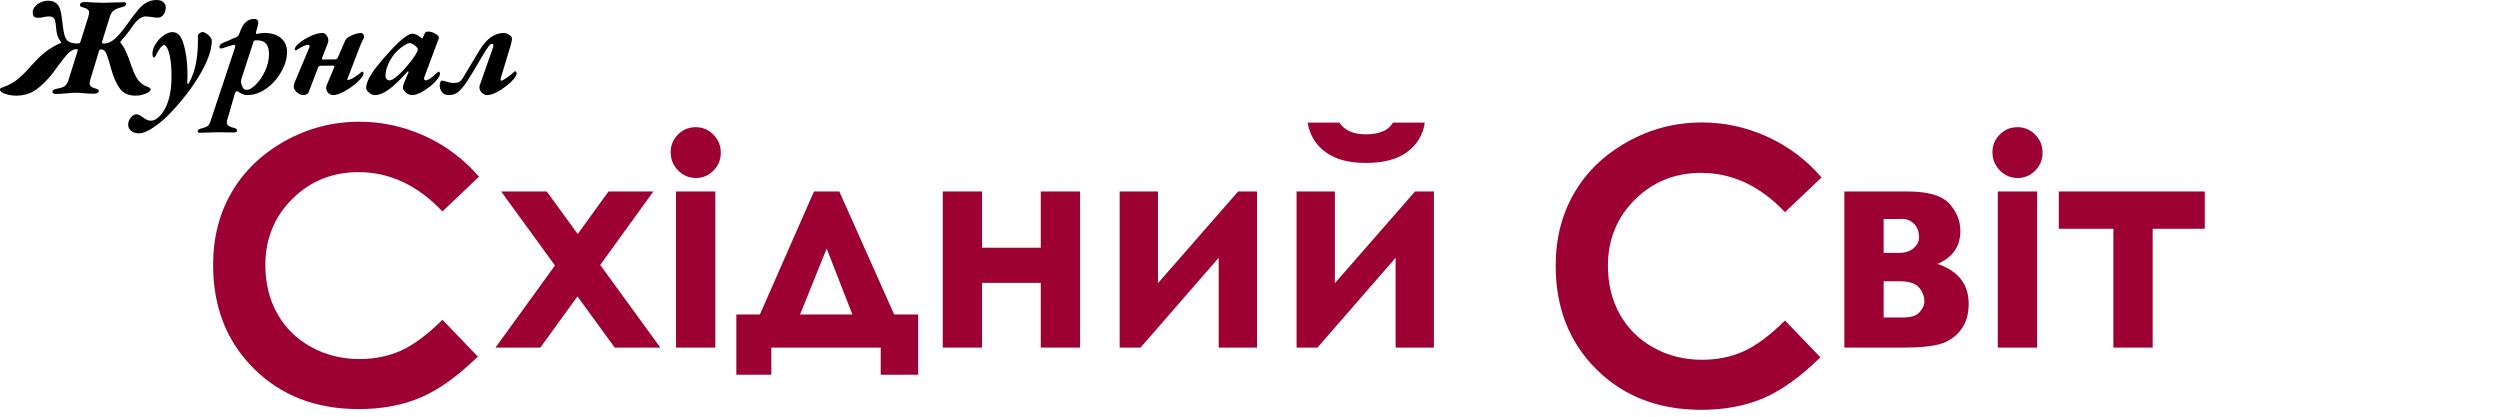
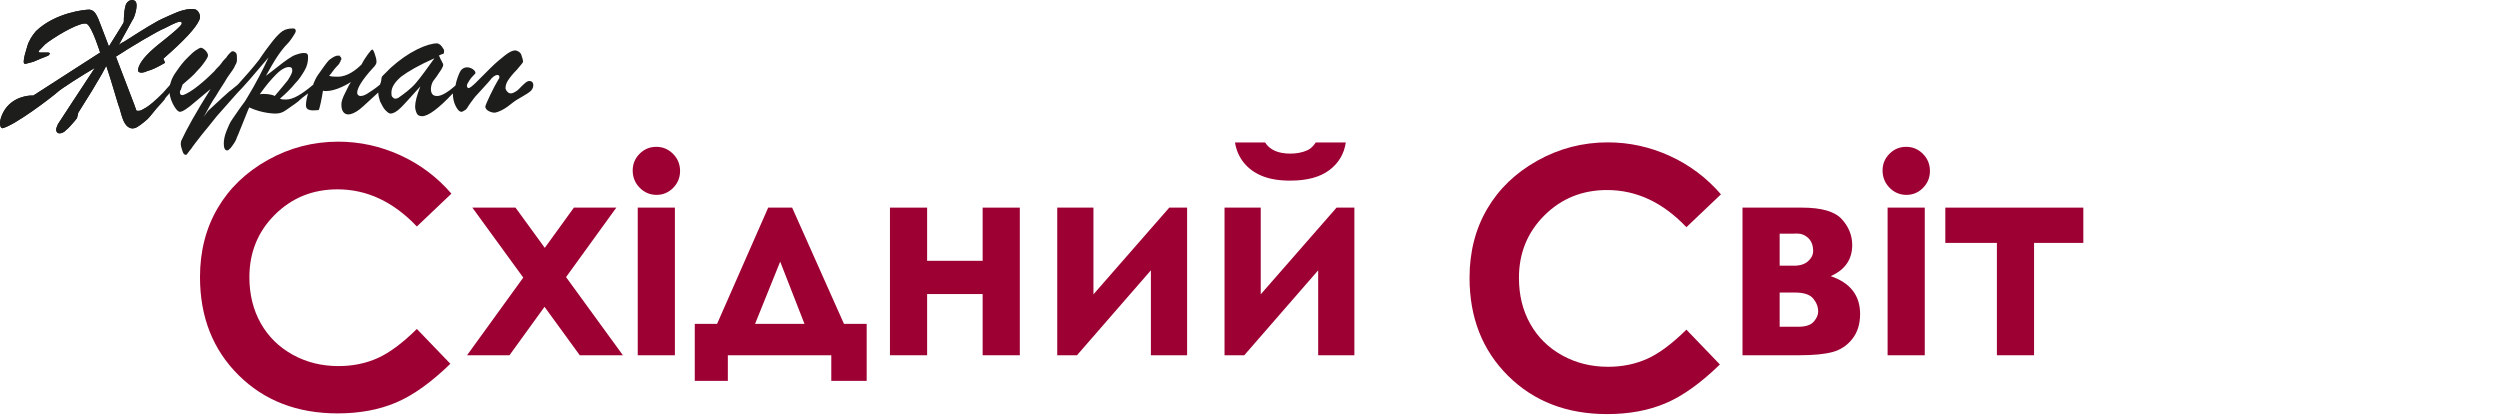
<svg xmlns="http://www.w3.org/2000/svg" width="300" height="50" viewBox="0 0 300 50" fill="none">
-   <path d="M57.477 21.203L53.093 25.37C50.11 22.227 46.755 20.656 43.027 20.656C39.88 20.656 37.229 21.729 35.074 23.873C32.919 26.018 31.841 28.661 31.841 31.803C31.841 33.992 32.319 35.937 33.274 37.634C34.228 39.332 35.577 40.665 37.323 41.633C39.067 42.6 41.007 43.085 43.139 43.085C44.958 43.085 46.621 42.746 48.127 42.068C49.632 41.391 51.288 40.158 53.093 38.372L57.344 42.792C54.911 45.16 52.612 46.8 50.448 47.716C48.284 48.632 45.813 49.089 43.037 49.089C37.917 49.089 33.726 47.471 30.465 44.235C27.203 40.998 25.573 36.851 25.573 31.792C25.573 28.519 26.315 25.609 27.801 23.065C29.286 20.522 31.413 18.476 34.182 16.928C36.95 15.38 39.932 14.606 43.126 14.606C45.842 14.606 48.458 15.178 50.973 16.322C53.489 17.467 55.657 19.094 57.477 21.203Z" fill="#9D0032" />
-   <path d="M60.136 22.976H65.612L69.326 28.082L73.022 22.976H78.406L72.025 31.792L79.24 41.709H73.764L69.294 35.564L64.847 41.709H59.462L66.595 31.855L60.136 22.976Z" fill="#9D0032" />
-   <path d="M83.481 15.261C84.308 15.261 85.016 15.561 85.608 16.157C86.199 16.754 86.495 17.477 86.495 18.327C86.495 19.165 86.203 19.879 85.617 20.471C85.031 21.062 84.331 21.358 83.516 21.358C82.677 21.358 81.962 21.056 81.371 20.453C80.779 19.851 80.484 19.119 80.484 18.258C80.484 17.432 80.776 16.726 81.362 16.14C81.948 15.555 82.653 15.261 83.481 15.261ZM81.123 22.976H85.839V41.71H81.123V22.976Z" fill="#9D0032" />
-   <path d="M92.558 41.71V44.965H88.36V37.732H91.189L97.678 22.976H100.718L107.297 37.732H110.177V44.965H105.686V41.71H92.558ZM102.286 37.732L99.2 29.83L96.01 37.732H102.286Z" fill="#9D0032" />
-   <path d="M117.846 29.726H124.894V22.976H129.61V41.71H124.894V33.944H117.846V41.71H113.131V22.976H117.846V29.726Z" fill="#9D0032" />
-   <path d="M136.864 41.71H134.36V22.976H138.955V33.979L148.576 22.976H150.839V41.71H146.244V30.931L136.864 41.71Z" fill="#9D0032" />
-   <path d="M158.093 41.71H155.589V22.976H160.184V33.979L169.805 22.976H172.068V41.71H167.473V30.931L158.093 41.71ZM156.919 14.711H160.736C161.035 15.182 161.453 15.535 161.988 15.77C162.523 16.005 163.177 16.123 163.949 16.123C164.731 16.123 165.44 15.986 166.073 15.71C166.488 15.526 166.851 15.193 167.161 14.711H170.979C170.76 16.169 170.06 17.34 168.88 18.224C167.7 19.108 166.05 19.55 163.931 19.55C162.503 19.55 161.308 19.352 160.347 18.956C159.385 18.559 158.611 17.994 158.024 17.26C157.437 16.525 157.068 15.676 156.919 14.711Z" fill="#9D0032" />
-   <path d="M218.586 21.291L214.201 25.458C211.219 22.315 207.864 20.744 204.135 20.744C200.989 20.744 198.338 21.817 196.182 23.961C194.027 26.107 192.95 28.749 192.95 31.892C192.95 34.081 193.428 36.025 194.382 37.722C195.336 39.42 196.686 40.753 198.431 41.721C200.176 42.689 202.115 43.173 204.247 43.173C206.066 43.173 207.729 42.835 209.235 42.157C210.741 41.48 212.396 40.246 214.201 38.461L218.451 42.881C216.019 45.247 213.721 46.889 211.556 47.803C209.392 48.72 206.922 49.177 204.145 49.177C199.026 49.177 194.834 47.56 191.574 44.323C188.312 41.087 186.682 36.939 186.682 31.881C186.682 28.608 187.424 25.698 188.909 23.154C190.394 20.61 192.521 18.564 195.29 17.016C198.059 15.469 201.04 14.695 204.234 14.695C206.951 14.695 209.566 15.267 212.082 16.41C214.597 17.556 216.764 19.182 218.586 21.291Z" fill="#9D0032" />
-   <path d="M221.321 41.71V22.976H228.869C231.345 22.976 233.026 23.461 233.913 24.431C234.799 25.4 235.242 26.5 235.242 27.728C235.242 29.553 234.333 30.868 232.513 31.671C235.001 32.521 236.244 34.122 236.244 36.476C236.244 37.749 235.916 38.803 235.26 39.635C234.603 40.467 233.771 41.02 232.764 41.297C231.756 41.572 230.348 41.709 228.54 41.709H221.321V41.71ZM226.036 30.346H227.857C228.632 30.346 229.231 30.154 229.653 29.769C230.075 29.385 230.286 28.957 230.286 28.486C230.286 27.786 230.083 27.241 229.679 26.85C229.274 26.46 228.794 26.265 228.239 26.265L227.632 26.282H226.036V30.346ZM226.036 38.094H228.411C229.335 38.094 229.986 37.879 230.361 37.448C230.737 37.019 230.925 36.596 230.925 36.183C230.925 35.574 230.713 35.018 230.292 34.512C229.87 34.008 229.11 33.755 228.012 33.755H226.036V38.094Z" fill="#9D0032" />
-   <path d="M242.092 15.261C242.919 15.261 243.628 15.561 244.219 16.157C244.811 16.754 245.107 17.477 245.107 18.327C245.107 19.165 244.814 19.879 244.228 20.471C243.643 21.062 242.942 21.358 242.127 21.358C241.289 21.358 240.574 21.056 239.982 20.453C239.391 19.851 239.095 19.119 239.095 18.258C239.095 17.432 239.388 16.726 239.974 16.14C240.559 15.555 241.265 15.261 242.092 15.261ZM239.734 22.976H244.45V41.71H239.734V22.976Z" fill="#9D0032" />
-   <path d="M264.573 22.976V27.453H258.32V41.71H253.604V27.453H247.057V22.976H264.573Z" fill="#9D0032" />
-   <path d="M1.931 11.479C1.479 11.479 1.045 11.406 0.627 11.262C0.209 11.117 0 10.95 0 10.761C0 10.672 0.028 10.611 0.085 10.578C0.13 10.544 0.181 10.522 0.237 10.511C0.294 10.489 0.339 10.472 0.373 10.461C1.095 10.205 1.705 9.866 2.202 9.443C2.699 9.021 3.258 8.453 3.879 7.741C4.376 7.174 4.89 6.679 5.421 6.257C5.963 5.834 6.562 5.478 7.217 5.189C7.228 5.189 7.251 5.183 7.284 5.172C7.33 5.15 7.352 5.128 7.352 5.105C7.352 5.083 7.335 5.05 7.301 5.005C7.121 4.772 6.991 4.544 6.912 4.321C6.833 4.099 6.776 3.798 6.742 3.42C6.708 3.02 6.669 2.725 6.624 2.536C6.579 2.336 6.494 2.191 6.37 2.102C6.257 2.013 6.076 1.969 5.828 1.969C5.748 1.969 5.641 1.98 5.506 2.002C5.381 2.024 5.285 2.041 5.218 2.052C5.014 2.108 4.822 2.136 4.642 2.136C4.382 2.136 4.196 2.091 4.083 2.002C3.981 1.902 3.93 1.713 3.93 1.435C3.93 1.212 4.021 0.995 4.201 0.784C4.382 0.573 4.613 0.406 4.896 0.284C5.178 0.15 5.46 0.083 5.743 0.083C6.183 0.083 6.516 0.184 6.742 0.384C6.979 0.573 7.143 0.845 7.234 1.201C7.335 1.546 7.42 2.041 7.488 2.686C7.567 3.42 7.657 3.954 7.759 4.288C7.86 4.621 8.03 4.861 8.267 5.005C8.504 5.15 8.877 5.222 9.385 5.222C9.532 5.222 9.628 5.133 9.673 4.955L10.605 1.985C10.661 1.763 10.69 1.602 10.69 1.502C10.69 1.335 10.627 1.207 10.503 1.118C10.379 1.018 10.159 0.929 9.842 0.851C9.639 0.795 9.56 0.678 9.605 0.501C9.628 0.434 9.679 0.378 9.758 0.334C9.848 0.278 9.933 0.25 10.012 0.25C10.418 0.25 10.842 0.267 11.282 0.3C11.802 0.323 12.175 0.334 12.4 0.334C12.604 0.334 12.999 0.323 13.586 0.3C14.174 0.278 14.603 0.267 14.874 0.267C14.964 0.267 15.032 0.289 15.077 0.334C15.122 0.367 15.139 0.423 15.128 0.501C15.094 0.601 15.043 0.678 14.975 0.734C14.908 0.779 14.8 0.818 14.653 0.851C14.168 0.973 13.829 1.112 13.637 1.268C13.445 1.413 13.293 1.657 13.18 2.002L12.299 4.838C12.265 4.938 12.248 5.016 12.248 5.072C12.248 5.15 12.265 5.194 12.299 5.205C12.344 5.217 12.417 5.222 12.519 5.222C12.937 5.222 13.366 5.027 13.806 4.638C14.247 4.238 14.749 3.637 15.314 2.836C15.834 2.113 16.252 1.563 16.568 1.185C16.884 0.806 17.217 0.517 17.567 0.317C17.929 0.106 18.335 0 18.787 0C19.148 0 19.419 0.083 19.6 0.25C19.792 0.417 19.888 0.634 19.888 0.901C19.888 1.224 19.798 1.507 19.617 1.752C19.448 1.997 19.216 2.119 18.922 2.119C18.708 2.119 18.459 2.091 18.177 2.035C17.838 1.991 17.613 1.969 17.5 1.969C16.969 1.969 16.432 2.369 15.89 3.17C15.642 3.537 15.421 3.837 15.229 4.071C15.049 4.304 14.817 4.577 14.535 4.888C14.479 4.966 14.445 5.022 14.433 5.055C14.422 5.078 14.433 5.105 14.467 5.139C14.727 5.45 14.941 5.8 15.111 6.19C15.292 6.579 15.472 7.046 15.653 7.591L15.856 8.142C16.071 8.765 16.319 9.265 16.602 9.643C16.895 10.01 17.296 10.283 17.805 10.461C17.985 10.528 18.076 10.617 18.076 10.728C18.076 10.828 17.991 10.939 17.821 11.062C17.663 11.173 17.443 11.267 17.161 11.345C16.89 11.434 16.59 11.479 16.263 11.479C15.427 11.479 14.8 11.195 14.383 10.628C13.965 10.06 13.62 9.287 13.349 8.309L13.23 7.875C13.061 7.263 12.92 6.818 12.807 6.54C12.694 6.251 12.547 6.062 12.367 5.973C12.287 5.94 12.191 5.923 12.079 5.923C11.988 5.923 11.915 6.012 11.858 6.19L10.842 9.543C10.786 9.743 10.757 9.899 10.757 10.01C10.757 10.166 10.814 10.294 10.927 10.394C11.051 10.483 11.254 10.567 11.537 10.644C11.661 10.689 11.751 10.733 11.807 10.778C11.864 10.822 11.881 10.889 11.858 10.978C11.836 11.056 11.768 11.123 11.655 11.178C11.542 11.223 11.424 11.245 11.299 11.245C10.893 11.245 10.43 11.223 9.91 11.178C9.605 11.145 9.306 11.128 9.012 11.128C8.843 11.128 8.544 11.15 8.114 11.195C7.459 11.251 6.974 11.278 6.658 11.278C6.556 11.278 6.466 11.251 6.387 11.195C6.308 11.139 6.274 11.073 6.285 10.995C6.33 10.817 6.516 10.7 6.844 10.644C7.296 10.567 7.612 10.455 7.793 10.311C7.973 10.166 8.12 9.916 8.233 9.56L9.3 6.156L9.334 6.006C9.334 5.94 9.3 5.906 9.233 5.906H9.114C9.012 5.906 8.933 5.917 8.877 5.94C8.583 6.051 8.306 6.251 8.047 6.54C7.787 6.829 7.431 7.28 6.979 7.892C6.754 8.214 6.55 8.492 6.37 8.726C5.715 9.571 5.043 10.244 4.354 10.745C3.665 11.234 2.857 11.479 1.931 11.479Z" fill="black" />
-   <path d="M16.635 16C16.297 16 16.003 15.905 15.754 15.716C15.506 15.538 15.382 15.283 15.382 14.949C15.382 14.649 15.489 14.365 15.704 14.098C15.907 13.842 16.138 13.714 16.398 13.714C16.568 13.714 16.827 13.842 17.177 14.098C17.347 14.22 17.499 14.315 17.635 14.382C17.782 14.448 17.94 14.482 18.109 14.482C18.448 14.482 18.781 14.315 19.109 13.981C19.447 13.659 19.735 13.225 19.973 12.68C20.379 11.768 20.582 10.589 20.582 9.143C20.582 8.286 20.532 7.58 20.43 7.024C20.34 6.457 20.221 6.045 20.074 5.789C19.939 5.534 19.809 5.406 19.685 5.406C19.549 5.406 19.391 5.534 19.21 5.789C19.03 6.045 18.883 6.29 18.77 6.523C18.657 6.779 18.55 6.907 18.448 6.907C18.414 6.907 18.38 6.863 18.346 6.774C18.312 6.685 18.296 6.574 18.296 6.44C18.296 6.051 18.425 5.656 18.685 5.255C18.945 4.844 19.261 4.51 19.634 4.254C20.006 3.987 20.357 3.854 20.684 3.854C21 3.854 21.26 3.96 21.463 4.171C21.667 4.382 21.842 4.705 21.988 5.139C22.327 6.251 22.497 7.508 22.497 8.909C22.497 9.287 22.491 9.582 22.48 9.794V9.86C22.48 10.005 22.502 10.077 22.547 10.077C22.604 10.077 22.666 9.999 22.734 9.844C23.118 9.132 23.389 8.325 23.547 7.424C23.705 6.523 23.773 5.467 23.75 4.254C23.75 4.165 23.818 4.076 23.954 3.987C24.1 3.887 24.219 3.837 24.309 3.837C24.411 3.837 24.552 3.893 24.733 4.004C24.914 4.104 25.072 4.238 25.207 4.405C25.343 4.56 25.41 4.733 25.41 4.922C25.41 5.945 24.976 7.219 24.106 8.742C23.236 10.266 22.084 11.801 20.65 13.347C19.939 14.115 19.216 14.749 18.482 15.249C17.759 15.75 17.143 16 16.635 16Z" fill="black" />
-   <path d="M23.91 15.933C23.854 15.933 23.808 15.917 23.774 15.883C23.729 15.85 23.712 15.805 23.724 15.75C23.735 15.605 23.859 15.499 24.096 15.433C24.469 15.344 24.729 15.249 24.875 15.149C25.022 15.06 25.141 14.888 25.231 14.632L28.111 5.973C28.122 5.928 28.145 5.856 28.179 5.756C28.213 5.656 28.23 5.578 28.23 5.522C28.23 5.4 28.145 5.356 27.976 5.389C27.637 5.478 27.23 5.606 26.756 5.773C26.62 5.806 26.547 5.823 26.536 5.823C26.479 5.823 26.428 5.806 26.383 5.773C26.349 5.728 26.332 5.673 26.332 5.606C26.332 5.417 26.479 5.261 26.773 5.139C26.762 5.139 26.937 5.066 27.298 4.922C27.784 4.699 28.145 4.544 28.382 4.455C28.461 4.421 28.535 4.36 28.602 4.271C28.67 4.171 28.738 4.021 28.806 3.821C28.975 3.298 29.207 2.909 29.5 2.653C29.794 2.397 30.122 2.269 30.483 2.269C30.822 2.269 30.991 2.425 30.991 2.736C30.991 2.825 30.974 2.936 30.94 3.07L30.754 3.721C30.731 3.832 30.72 3.904 30.72 3.937C30.72 3.982 30.726 4.021 30.737 4.054C30.759 4.076 30.782 4.082 30.805 4.071C31.143 3.993 31.448 3.954 31.72 3.954C32.589 3.954 33.261 4.165 33.735 4.588C34.21 5 34.447 5.545 34.447 6.223C34.447 7.002 34.215 7.797 33.752 8.609C33.301 9.421 32.702 10.094 31.957 10.628C31.223 11.15 30.449 11.412 29.636 11.412C29.354 11.412 29.043 11.301 28.704 11.078C28.58 10.989 28.489 10.945 28.433 10.945C28.377 10.945 28.326 10.973 28.281 11.028C28.247 11.073 28.207 11.162 28.162 11.295L27.247 14.465C27.225 14.576 27.213 14.649 27.213 14.682C27.213 14.838 27.281 14.971 27.417 15.082C27.563 15.194 27.801 15.288 28.128 15.366C28.343 15.411 28.45 15.522 28.45 15.7C28.45 15.755 28.41 15.8 28.331 15.833C28.264 15.878 28.179 15.9 28.077 15.9C27.693 15.9 27.394 15.894 27.18 15.883L26.18 15.867L25.231 15.9C24.621 15.922 24.181 15.933 23.91 15.933ZM29.636 10.778C29.918 10.778 30.274 10.567 30.703 10.144C31.132 9.721 31.499 9.182 31.804 8.526C32.12 7.858 32.279 7.18 32.279 6.49C32.279 5.389 31.821 4.838 30.906 4.838C30.714 4.838 30.568 4.849 30.466 4.872L29.009 9.343C28.953 9.51 28.924 9.66 28.924 9.794C28.924 9.949 28.958 10.105 29.026 10.261C29.094 10.45 29.167 10.583 29.246 10.661C29.325 10.739 29.455 10.778 29.636 10.778Z" fill="black" />
-   <path d="M36.401 11.412C36.13 11.412 35.864 11.295 35.604 11.062C35.356 10.828 35.237 10.594 35.249 10.361C35.249 10.261 35.282 10.111 35.35 9.91L37.095 5.756C37.129 5.667 37.146 5.595 37.146 5.539C37.146 5.428 37.078 5.372 36.943 5.372C36.818 5.372 36.638 5.428 36.401 5.539C36.163 5.639 35.926 5.778 35.689 5.956C35.621 6.001 35.559 6.023 35.503 6.023C35.412 6.023 35.367 5.984 35.367 5.906C35.367 5.706 35.559 5.45 35.943 5.139C36.327 4.827 36.779 4.555 37.298 4.321C37.829 4.076 38.287 3.954 38.67 3.954C38.874 3.954 39.043 4.049 39.179 4.238C39.326 4.416 39.399 4.621 39.399 4.855C39.399 4.989 39.376 5.105 39.331 5.205L38.654 6.941C38.642 6.963 38.637 6.991 38.637 7.024C38.637 7.102 38.688 7.141 38.789 7.141L40.212 7.124C40.291 7.124 40.353 7.107 40.398 7.074C40.455 7.041 40.506 6.974 40.551 6.874L41.415 4.888C41.494 4.699 41.652 4.538 41.889 4.405C42.138 4.26 42.398 4.149 42.669 4.071C42.94 3.993 43.143 3.954 43.278 3.954C43.414 3.954 43.516 4.004 43.583 4.104C43.662 4.193 43.696 4.321 43.685 4.488C43.685 4.521 43.634 4.633 43.532 4.822C43.431 5.011 43.312 5.272 43.177 5.606L41.754 9.31C41.675 9.454 41.658 9.549 41.703 9.593L41.754 9.61C41.799 9.61 41.861 9.593 41.94 9.56C42.03 9.515 42.087 9.488 42.109 9.477C42.2 9.465 42.386 9.365 42.669 9.176C42.962 8.987 43.199 8.804 43.38 8.626C43.414 8.592 43.448 8.587 43.482 8.609C43.527 8.62 43.566 8.653 43.6 8.709C43.634 8.754 43.645 8.804 43.634 8.859C43.555 9.137 43.29 9.482 42.838 9.894C42.386 10.305 41.884 10.661 41.33 10.961C40.788 11.262 40.336 11.412 39.975 11.412C39.749 11.412 39.551 11.323 39.382 11.145C39.224 10.967 39.145 10.767 39.145 10.544C39.145 10.444 39.162 10.344 39.196 10.244L40.093 8.108L40.127 7.975C40.127 7.908 40.071 7.875 39.958 7.875L38.501 7.892C38.343 7.892 38.236 7.953 38.179 8.075L37.044 11.045C36.999 11.167 36.914 11.256 36.79 11.312C36.677 11.379 36.547 11.412 36.401 11.412Z" fill="black" />
-   <path d="M44.992 11.412C44.754 11.412 44.523 11.317 44.297 11.128C44.06 10.939 43.941 10.75 43.941 10.561C43.941 10.072 44.173 9.477 44.636 8.776C45.099 8.075 45.929 7.08 47.126 5.789C47.623 5.267 48.08 4.844 48.498 4.521C48.927 4.199 49.249 4.038 49.464 4.038C49.757 4.038 50.091 4.182 50.463 4.471C50.554 4.571 50.604 4.621 50.616 4.621H50.65C50.672 4.621 50.689 4.61 50.7 4.588C50.712 4.555 50.723 4.527 50.734 4.505C50.881 4.227 50.966 4.049 50.988 3.971C51.056 3.848 51.197 3.787 51.412 3.787C51.66 3.787 51.931 3.871 52.225 4.038C52.519 4.204 52.666 4.36 52.666 4.505C52.666 4.549 52.654 4.605 52.632 4.672L50.938 9.21C50.904 9.287 50.887 9.354 50.887 9.41C50.887 9.566 50.966 9.643 51.124 9.643C51.248 9.643 51.44 9.549 51.7 9.36C51.971 9.171 52.248 8.932 52.53 8.642C52.564 8.609 52.592 8.592 52.615 8.592C52.671 8.592 52.716 8.62 52.75 8.676C52.784 8.72 52.801 8.781 52.801 8.859C52.801 9.015 52.694 9.232 52.479 9.51C52.276 9.777 52.005 10.049 51.666 10.327C51.248 10.661 50.842 10.928 50.446 11.128C50.051 11.317 49.724 11.412 49.464 11.412C49.204 11.412 48.95 11.312 48.701 11.112C48.464 10.911 48.346 10.706 48.346 10.494C48.346 10.428 48.374 10.3 48.43 10.111C48.453 10.021 48.509 9.877 48.6 9.677C48.69 9.465 48.758 9.304 48.803 9.193L49.006 8.726C49.018 8.715 49.023 8.692 49.023 8.659C49.023 8.615 49.006 8.587 48.972 8.576C48.95 8.564 48.927 8.57 48.905 8.592C48.024 9.571 47.273 10.289 46.652 10.745C46.031 11.189 45.477 11.412 44.992 11.412ZM46.77 9.643C46.962 9.643 47.267 9.465 47.685 9.109C48.103 8.754 48.526 8.314 48.956 7.791C49.317 7.358 49.605 6.974 49.819 6.64C50.034 6.295 50.141 6.051 50.141 5.906C50.141 5.806 50.028 5.661 49.803 5.472C49.543 5.272 49.334 5.172 49.176 5.172C49.006 5.172 48.769 5.272 48.464 5.472C48.159 5.673 47.871 5.906 47.6 6.173C47.239 6.529 46.923 6.991 46.652 7.558C46.392 8.125 46.262 8.626 46.262 9.059C46.262 9.249 46.307 9.393 46.398 9.493C46.488 9.593 46.612 9.643 46.77 9.643Z" fill="black" />
-   <path d="M53.886 11.412C53.468 11.412 53.174 11.278 53.005 11.011C52.824 10.745 52.745 10.455 52.767 10.144C52.813 9.832 52.909 9.677 53.055 9.677C53.146 9.677 53.259 9.699 53.394 9.743C53.53 9.777 53.626 9.805 53.682 9.827C53.953 9.916 54.196 9.96 54.411 9.96C54.693 9.96 54.913 9.921 55.071 9.844C55.241 9.766 55.404 9.593 55.563 9.326L57.528 6.056C58.375 4.655 59.352 3.954 60.458 3.954C60.65 3.954 60.859 4.026 61.085 4.171C61.322 4.316 61.441 4.466 61.441 4.621C61.441 4.744 61.401 4.972 61.322 5.306L60.103 9.326L60.069 9.543C60.069 9.632 60.103 9.677 60.17 9.677C60.283 9.677 60.509 9.554 60.848 9.31C61.187 9.065 61.475 8.831 61.712 8.609C61.757 8.564 61.785 8.542 61.797 8.542C61.853 8.542 61.898 8.57 61.932 8.626C61.977 8.681 62 8.742 62 8.809C61.989 8.965 61.887 9.171 61.695 9.426C61.311 9.894 60.78 10.344 60.103 10.778C59.436 11.201 58.894 11.412 58.476 11.412C58.217 11.412 57.991 11.312 57.799 11.112C57.618 10.9 57.528 10.689 57.528 10.478C57.528 10.4 57.533 10.344 57.545 10.311L59.171 5.673C59.194 5.617 59.205 5.545 59.205 5.456C59.205 5.333 59.148 5.272 59.035 5.272C58.922 5.272 58.809 5.339 58.697 5.472C58.595 5.606 58.493 5.75 58.392 5.906C58.301 6.051 58.239 6.145 58.205 6.19C58.138 6.29 58.059 6.418 57.968 6.574C57.878 6.729 57.782 6.891 57.68 7.057C57.172 7.947 56.709 8.72 56.291 9.376C55.885 10.033 55.534 10.505 55.241 10.795C54.857 11.206 54.405 11.412 53.886 11.412Z" fill="black" />
+   <path d="M54.169 23.238L50.023 27.178C47.203 24.207 44.03 22.721 40.504 22.721C37.529 22.721 35.022 23.735 32.984 25.763C30.947 27.791 29.927 30.29 29.927 33.262C29.927 35.331 30.379 37.17 31.282 38.776C32.184 40.381 33.46 41.642 35.11 42.557C36.76 43.472 38.594 43.93 40.61 43.93C42.33 43.93 43.903 43.61 45.327 42.968C46.751 42.328 48.316 41.162 50.023 39.474L54.043 43.653C51.742 45.892 49.568 47.443 47.522 48.309C45.475 49.175 43.139 49.607 40.514 49.607C35.673 49.607 31.71 48.078 28.626 45.017C25.542 41.956 24 38.035 24 33.251C24 30.156 24.702 27.405 26.107 24.999C27.511 22.594 29.522 20.659 32.141 19.196C34.758 17.732 37.578 17 40.598 17C43.166 17 45.64 17.541 48.018 18.623C50.397 19.705 52.447 21.244 54.169 23.238Z" fill="#9D0032" />
+   <path d="M56.682 24.915H61.861L65.374 29.743L68.868 24.915H73.959L67.926 33.251L74.748 42.629H69.57L65.343 36.818L61.137 42.629H56.046L62.791 33.31L56.682 24.915Z" fill="#9D0032" />
+   <path d="M78.758 17.62C79.54 17.62 80.21 17.903 80.769 18.467C81.329 19.031 81.608 19.715 81.608 20.518C81.608 21.311 81.332 21.986 80.778 22.546C80.224 23.105 79.561 23.385 78.791 23.385C77.998 23.385 77.322 23.099 76.763 22.529C76.203 21.96 75.924 21.267 75.924 20.454C75.924 19.672 76.201 19.005 76.755 18.451C77.308 17.897 77.975 17.62 78.758 17.62ZM76.528 24.915H80.987V42.63H76.528V24.915Z" fill="#9D0032" />
+   <path d="M87.341 42.63V45.707H83.372V38.868H86.047L92.183 24.915H95.058L101.278 38.868H104.002V45.707H99.755V42.63H87.341ZM96.54 38.868L93.622 31.396L90.606 38.868H96.54Z" fill="#9D0032" />
+   <path d="M111.254 31.297H117.918V24.915H122.378V42.63H117.918V35.286H111.254V42.63H106.795V24.915H111.254V31.297Z" fill="#9D0032" />
+   <path d="M129.237 42.63H126.869V24.915H131.214V35.319L140.312 24.915H142.452V42.63H138.107V32.437L129.237 42.63Z" fill="#9D0032" />
+   <path d="M149.312 42.63H146.944V24.915H151.288V35.319L160.387 24.915H162.526V42.63H158.181V32.437L149.312 42.63ZM148.201 17.099H151.811C152.094 17.545 152.489 17.879 152.995 18.101C153.501 18.323 154.119 18.434 154.849 18.434C155.589 18.434 156.259 18.304 156.858 18.044C157.25 17.87 157.593 17.555 157.887 17.099H161.497C161.29 18.478 160.628 19.585 159.512 20.421C158.396 21.257 156.836 21.675 154.832 21.675C153.482 21.675 152.352 21.488 151.443 21.113C150.533 20.738 149.802 20.204 149.247 19.509C148.691 18.815 148.343 18.011 148.201 17.099Z" fill="#9D0032" />
+   <path d="M206.514 23.321L202.368 27.262C199.548 24.29 196.375 22.804 192.85 22.804C189.874 22.804 187.367 23.819 185.329 25.846C183.292 27.875 182.273 30.374 182.273 33.346C182.273 35.415 182.724 37.254 183.627 38.858C184.529 40.464 185.805 41.724 187.455 42.641C189.105 43.556 190.939 44.014 192.955 44.014C194.675 44.014 196.248 43.694 197.672 43.052C199.096 42.412 200.661 41.245 202.368 39.557L206.387 43.737C204.086 45.975 201.913 47.527 199.867 48.392C197.821 49.259 195.484 49.691 192.859 49.691C188.018 49.691 184.055 48.161 180.972 45.101C177.887 42.04 176.345 38.118 176.345 33.335C176.345 30.24 177.047 27.488 178.452 25.083C179.855 22.677 181.867 20.743 184.485 19.279C187.104 17.816 189.923 17.084 192.943 17.084C195.512 17.084 197.985 17.625 200.364 18.706C202.742 19.789 204.792 21.327 206.514 23.321Z" fill="#9D0032" />
+   <path d="M209.1 42.63V24.915H216.238C218.579 24.915 220.169 25.373 221.007 26.29C221.845 27.207 222.265 28.247 222.265 29.408C222.265 31.134 221.404 32.377 219.684 33.137C222.036 33.94 223.212 35.454 223.212 37.68C223.212 38.884 222.902 39.881 222.281 40.667C221.66 41.455 220.874 41.977 219.921 42.239C218.968 42.499 217.637 42.629 215.927 42.629H209.1V42.63ZM213.559 31.884H215.281C216.014 31.884 216.58 31.702 216.979 31.338C217.378 30.975 217.578 30.571 217.578 30.125C217.578 29.463 217.386 28.948 217.004 28.578C216.621 28.209 216.167 28.025 215.643 28.025L215.068 28.041H213.559V31.884ZM213.559 39.21H215.805C216.679 39.21 217.294 39.007 217.649 38.6C218.004 38.193 218.182 37.794 218.182 37.403C218.182 36.828 217.982 36.302 217.583 35.823C217.184 35.347 216.466 35.107 215.428 35.107H213.559V39.21Z" fill="#9D0032" />
+   <path d="M228.742 17.62C229.524 17.62 230.194 17.903 230.753 18.467C231.313 19.031 231.592 19.715 231.592 20.518C231.592 21.311 231.316 21.986 230.762 22.546C230.208 23.105 229.546 23.385 228.775 23.385C227.982 23.385 227.306 23.099 226.747 22.529C226.187 21.96 225.908 21.267 225.908 20.454C225.908 19.672 226.185 19.005 226.739 18.451C227.292 17.897 227.959 17.62 228.742 17.62ZM226.512 24.915H230.972V42.63H226.512V24.915Z" fill="#9D0032" />
+   <path d="M250 24.915V29.148H244.087V42.63H239.628V29.148H233.437V24.915H250Z" fill="#9D0032" />
+   <path d="M19.495 4.957C17.914 6.184 16.966 7.166 16.65 8.025C16.544 8.393 16.544 8.515 16.65 8.638C16.861 8.761 17.177 8.761 17.704 8.515C18.23 8.393 18.968 8.025 19.811 7.534L19.6 7.043C22.13 4.834 23.5 3.362 23.921 2.38C24.026 2.135 24.026 1.89 23.921 1.644C23.816 1.399 23.71 1.276 23.5 1.153C23.183 1.031 22.656 1.031 21.813 1.276C21.287 1.399 19.179 2.38 18.968 2.503C17.809 3.117 14.964 4.957 14.964 4.957C14.753 5.08 14.437 5.202 14.226 5.448L15.912 2.38C16.123 2.135 16.544 0.785 16.334 0.294C16.123 -0.196 15.28 -0.074 15.069 0.663C14.858 1.399 14.858 2.38 14.858 2.626C14.858 2.748 14.121 3.853 13.067 5.571C12.645 4.466 12.329 3.607 12.224 3.362C11.592 1.644 11.381 1.276 10.749 1.153C10.116 1.153 6.639 1.521 4.321 3.73C3.899 4.221 3.478 4.834 3.267 5.571C3.056 6.307 2.845 6.92 2.845 7.411C2.845 7.656 2.951 7.656 3.056 7.656C3.161 7.656 3.478 7.534 4.004 7.411C4.531 7.166 5.164 6.92 5.796 6.675C5.796 6.675 5.796 6.675 5.901 6.552C6.007 6.429 6.007 6.429 6.007 6.429C6.007 6.429 5.901 6.307 5.796 6.307C5.585 6.307 5.374 6.307 5.269 6.307C5.164 6.307 5.058 6.307 4.953 6.307C4.742 6.307 4.637 6.307 4.637 6.184C4.637 6.061 4.847 5.939 5.164 5.571C5.48 5.202 5.901 4.957 6.428 4.589C6.955 4.221 9.8 2.503 10.432 2.871C11.065 3.239 12.013 6.307 12.013 6.307L4.004 11.46C4.004 11.46 2.108 11.337 0.843 12.81C0.316 13.423 0 14.282 0 14.773C0 15.141 0.105 15.386 0.316 15.386C1.791 15.018 6.007 11.828 6.85 11.092C7.377 10.601 9.906 9.006 11.381 8.147C9.273 11.337 6.955 14.896 6.955 14.896C6.85 15.141 6.744 15.386 6.744 15.509C6.744 15.632 6.744 15.755 6.85 15.877C6.955 16 7.06 16 7.166 16C7.377 16 7.693 15.877 7.903 15.632C8.22 15.386 8.536 15.018 8.957 14.528C9.168 14.282 9.273 14.159 9.273 14.037C9.273 13.914 9.379 13.791 9.379 13.546L11.065 10.847L12.224 8.883L12.751 7.902C13.278 9.374 14.226 12.81 14.332 12.932C14.648 14.037 14.858 15.141 15.701 15.386C16.228 15.509 16.65 15.141 17.282 14.65C17.914 14.159 18.02 13.914 18.547 13.301C18.968 12.687 19.284 12.196 19.284 12.074C19.284 11.951 19.179 11.828 19.073 11.828C18.968 11.828 18.968 11.828 18.968 11.828C18.336 12.319 17.914 12.687 17.493 12.932C17.071 13.178 16.861 13.301 16.65 13.301C16.439 13.301 16.334 13.301 16.334 13.178C16.334 13.055 14.964 9.62 13.91 6.798C15.596 5.693 18.863 3.73 19.811 3.362C20.97 2.748 21.603 2.503 21.708 2.626C21.813 2.626 21.813 2.748 21.813 2.871C21.603 3.239 20.865 3.853 19.495 4.957Z" fill="#1D1D1B" />
+   <path d="M19.495 4.957C17.914 6.184 16.966 7.166 16.65 8.025C16.544 8.393 16.544 8.515 16.65 8.638C16.861 8.761 17.177 8.761 17.704 8.515C18.23 8.393 18.968 8.025 19.811 7.534L19.6 7.043C22.13 4.834 23.5 3.362 23.921 2.38C24.026 2.135 24.026 1.89 23.921 1.644C23.816 1.399 23.71 1.276 23.5 1.153C23.183 1.031 22.656 1.031 21.813 1.276C21.287 1.399 19.179 2.38 18.968 2.503C17.809 3.117 14.964 4.957 14.964 4.957C14.753 5.08 14.437 5.202 14.226 5.448L15.912 2.38C16.123 2.135 16.544 0.785 16.334 0.294C16.123 -0.196 15.28 -0.074 15.069 0.663C14.858 1.399 14.858 2.38 14.858 2.626C14.858 2.748 14.121 3.853 13.067 5.571C12.645 4.466 12.329 3.607 12.224 3.362C11.592 1.644 11.381 1.276 10.749 1.153C10.116 1.153 6.639 1.521 4.321 3.73C3.899 4.221 3.478 4.834 3.267 5.571C3.056 6.307 2.845 6.92 2.845 7.411C2.845 7.656 2.951 7.656 3.056 7.656C3.161 7.656 3.478 7.534 4.004 7.411C4.531 7.166 5.164 6.92 5.796 6.675C5.796 6.675 5.796 6.675 5.901 6.552C6.007 6.429 6.007 6.429 6.007 6.429C6.007 6.429 5.901 6.307 5.796 6.307C5.585 6.307 5.374 6.307 5.269 6.307C5.164 6.307 5.058 6.307 4.953 6.307C4.742 6.307 4.637 6.307 4.637 6.184C4.637 6.061 4.847 5.939 5.164 5.571C5.48 5.202 5.901 4.957 6.428 4.589C6.955 4.221 9.8 2.503 10.432 2.871C11.065 3.239 12.013 6.307 12.013 6.307L4.004 11.46C4.004 11.46 2.108 11.337 0.843 12.81C0.316 13.423 0 14.282 0 14.773C0 15.141 0.105 15.386 0.316 15.386C1.791 15.018 6.007 11.828 6.85 11.092C7.377 10.601 9.906 9.006 11.381 8.147C9.273 11.337 6.955 14.896 6.955 14.896C6.85 15.141 6.744 15.386 6.744 15.509C6.744 15.632 6.744 15.755 6.85 15.877C6.955 16 7.06 16 7.166 16C7.377 16 7.693 15.877 7.903 15.632C8.22 15.386 8.536 15.018 8.957 14.528C9.168 14.282 9.273 14.159 9.273 14.037C9.273 13.914 9.379 13.791 9.379 13.546L11.065 10.847L12.224 8.883L12.751 7.902C13.278 9.374 14.226 12.81 14.332 12.932C14.648 14.037 14.858 15.141 15.701 15.386C16.228 15.509 16.65 15.141 17.282 14.65C17.914 14.159 18.02 13.914 18.547 13.301C19.073 12.687 19.811 11.953 19.811 11.83C19.811 11.707 22 9.5 22 8.883C22 8.267 19.6 11.092 19.6 11.092C18.6 12.092 17.914 12.687 17.493 12.932C17.071 13.178 16.861 13.301 16.65 13.301C16.439 13.301 16.334 13.301 16.334 13.178C16.334 13.055 14.964 9.62 13.91 6.798C15.596 5.693 18.863 3.73 19.811 3.362C20.97 2.748 21.603 2.503 21.708 2.626C21.813 2.626 21.813 2.748 21.813 2.871C21.603 3.239 20.865 3.853 19.495 4.957Z" fill="#1D1D1B" />
+   <path d="M63.4 9.731C62.978 9.836 62.346 10.679 62.03 10.89C61.715 11.1 61.504 11.206 61.293 11.206C61.083 11.206 60.977 11.1 60.872 10.995C60.767 10.89 60.661 10.679 60.661 10.574C60.661 10.258 60.767 9.942 60.977 9.626C61.188 9.31 61.504 8.889 62.03 8.362C62.452 7.835 62.768 7.519 62.768 7.414C62.768 7.204 62.662 6.888 62.557 6.572C62.452 6.256 62.03 6.045 61.82 6.045C61.504 6.045 61.083 6.256 60.556 6.677C60.029 7.098 59.503 7.519 58.871 8.151C58.239 8.783 57.712 9.31 57.186 9.836C56.659 10.363 56.343 10.574 56.238 10.574C56.133 10.574 56.028 10.468 56.028 10.258C56.028 10.152 56.133 9.942 56.343 9.626C56.554 9.31 56.765 9.099 56.975 8.889C57.397 8.573 56.028 7.519 55.29 8.467C55.08 8.783 54.764 9.626 54.658 10.258C53.711 11.1 52.973 11.521 52.447 11.521C51.92 11.521 51.71 11.206 51.71 10.679C51.71 10.363 51.815 10.047 51.92 9.836C52.026 9.626 52.342 9.31 52.657 8.783C52.973 8.362 53.184 7.941 53.184 7.835C53.184 7.73 53.184 7.625 53.079 7.519C53.079 7.414 52.973 7.309 52.868 7.098C52.763 6.888 52.763 6.782 52.657 6.677C52.868 6.572 53.079 6.466 53.184 6.466C53.289 6.361 53.289 6.361 53.289 6.15C53.289 6.045 53.289 5.94 53.184 5.834C53.079 5.624 52.973 5.519 52.868 5.413C52.763 5.308 52.552 5.203 52.447 5.203C51.92 5.203 51.078 5.413 50.025 5.94C48.971 6.466 47.918 7.204 46.865 8.151C46.444 8.573 46.128 8.889 45.917 9.099C45.707 9.31 45.812 9.52 45.707 9.836C45.707 9.942 45.601 10.047 45.601 10.152C44.969 10.679 44.443 10.995 44.127 11.206C43.811 11.416 43.495 11.521 43.284 11.521C43.074 11.521 42.863 11.416 42.863 11.1C42.863 10.574 43.495 9.52 44.759 8.151C45.075 7.835 45.18 7.625 45.18 7.414C45.18 7.098 45.075 6.782 44.969 6.466C44.864 6.15 44.759 5.94 44.654 5.94C44.548 5.94 43.811 6.888 43.39 7.73C42.758 8.362 41.705 9.205 40.546 9.205C40.125 9.205 39.809 9.205 39.493 9.099C39.809 8.783 40.02 8.362 40.441 7.941C40.651 7.73 40.757 7.625 40.757 7.519C40.862 7.414 40.862 7.414 40.862 7.309C40.862 7.204 40.968 7.204 40.968 7.098C40.968 6.888 40.862 6.782 40.757 6.782C40.968 6.677 40.757 6.677 40.546 6.677C40.23 6.677 39.914 6.888 39.493 7.204C39.177 7.519 38.756 8.151 38.229 8.889C37.913 9.31 37.808 9.626 37.703 9.836C37.703 9.836 37.597 10.047 37.597 10.152C36.228 11.311 35.175 11.943 34.333 11.943C34.017 11.943 33.806 11.943 33.596 11.837C34.333 11.206 34.965 10.574 35.386 10.047C35.912 9.52 36.228 8.994 36.544 8.467C36.86 7.941 36.965 7.414 36.965 6.888C36.965 6.677 36.965 6.572 36.86 6.466C36.755 6.361 36.65 6.361 36.439 6.361C36.123 6.361 35.807 6.466 35.491 6.572C35.175 6.677 34.859 6.888 34.543 7.098C34.227 7.309 33.806 7.625 33.279 8.046C32.753 8.467 32.332 8.783 31.91 9.099C32.437 8.151 32.858 7.414 33.279 6.782C33.701 6.15 34.122 5.624 34.438 5.308C34.754 4.992 34.965 4.676 35.175 4.36C35.386 4.044 35.491 3.833 35.491 3.728C35.491 3.518 35.386 3.412 35.175 3.412C34.649 3.412 34.227 3.518 33.911 3.728C33.596 3.939 33.174 4.36 32.753 4.887C32.332 5.413 31.7 6.256 31.068 7.204C30.331 8.151 29.488 9.099 28.54 10.152C28.119 10.468 27.803 10.784 27.487 10.995C27.171 11.311 26.75 11.627 26.329 12.048C25.907 12.469 25.381 12.89 24.96 13.312C24.644 13.733 24.433 14.049 24.433 14.049C24.96 13.101 25.381 12.259 25.907 11.521C26.329 10.784 26.855 10.047 27.277 9.31C27.803 8.573 28.119 8.151 28.224 7.835C28.435 7.519 28.435 7.309 28.435 7.098C28.435 6.782 28.435 6.466 28.33 6.361C28.224 6.256 28.119 6.15 27.909 6.15C27.803 6.15 27.698 6.256 27.593 6.361C27.487 6.466 27.277 6.677 27.171 6.888C26.961 7.098 26.75 7.309 26.539 7.625C26.329 7.941 26.013 8.151 25.697 8.573C24.854 9.415 24.012 10.152 23.275 10.679C22.537 11.206 22.011 11.416 21.905 11.416C21.695 11.416 21.59 11.311 21.59 11.1C21.59 10.995 21.59 10.89 21.695 10.784L21.905 10.152C22.643 9.52 23.275 8.994 23.696 8.467C24.117 8.046 24.433 7.625 24.644 7.309C24.854 6.993 24.96 6.782 24.96 6.677C24.96 6.466 24.854 6.256 24.644 6.045C24.433 5.834 24.222 5.729 24.117 5.729C24.012 5.729 23.801 5.834 23.485 6.045C23.169 6.256 22.853 6.572 22.432 6.993C22.011 7.414 21.59 7.941 21.168 8.573C20.852 8.994 20.642 9.415 20.536 9.731C20.431 10.047 20.326 10.363 20.326 10.784C20.326 11.311 20.431 11.837 20.747 12.469C21.063 13.101 21.379 13.417 21.59 13.417C21.905 13.417 22.537 12.996 23.38 12.259L25.276 10.679C23.485 13.522 22.327 15.629 21.8 16.787C21.695 16.998 21.695 17.103 21.695 17.314C21.695 17.524 21.8 17.84 21.905 18.156C22.011 18.472 22.116 18.578 22.327 18.578C22.432 18.578 22.432 18.472 22.537 18.367C22.643 18.262 22.748 18.051 22.959 17.84C23.064 17.63 23.275 17.419 23.485 17.103C23.591 16.998 23.801 16.682 24.222 16.155C24.644 15.629 25.276 14.892 26.013 13.944C26.75 13.101 27.593 12.153 28.435 11.206C29.277 10.363 30.541 8.889 32.226 6.888C31.595 8.257 30.752 9.942 29.593 11.837C29.488 12.048 29.172 12.469 28.856 12.891C28.54 13.312 28.224 13.838 27.909 14.26C27.593 14.681 27.382 15.207 27.171 15.734C26.961 16.261 26.855 16.787 26.855 17.209C26.855 17.735 26.961 18.051 27.277 18.051C27.382 18.051 27.487 17.946 27.698 17.735C28.014 17.314 28.33 16.892 28.435 16.471C28.646 16.05 28.856 15.418 29.172 14.681C29.488 13.944 29.699 13.312 29.909 12.891C31.489 13.628 32.964 13.628 33.069 13.628C33.49 13.628 33.911 13.522 34.333 13.207C34.754 12.891 35.281 12.575 35.807 12.153C36.123 11.837 36.544 11.521 36.965 11.206C36.755 11.943 36.65 12.575 36.755 12.891C36.965 13.417 38.019 13.207 38.229 13.207C38.335 13.207 38.651 11.627 38.756 10.89C39.809 11.1 41.283 10.363 42.126 9.836C42.021 9.942 42.021 10.047 41.915 10.152C41.705 10.574 41.494 10.995 41.389 11.206C41.283 11.416 41.178 11.627 41.073 11.943C40.968 12.259 40.968 12.364 40.968 12.575C40.968 13.312 41.283 13.733 41.81 13.733C42.126 13.733 42.653 13.522 43.179 13.101C43.706 12.68 44.443 11.943 45.391 11.1C45.391 11.416 45.496 11.837 45.601 12.153C45.812 12.575 46.023 12.996 46.233 13.207C46.444 13.417 46.654 13.628 46.865 13.628C47.181 13.628 47.602 13.417 48.129 12.891C48.656 12.364 49.393 11.521 50.446 10.363C50.025 11.416 49.814 12.259 49.814 12.785C49.814 13.101 49.919 13.417 50.025 13.628C50.13 13.838 50.34 13.944 50.656 13.944C51.394 13.944 52.657 12.996 54.342 11.206C54.342 11.732 54.448 12.259 54.658 12.68C54.869 13.101 55.08 13.417 55.396 13.417C55.501 13.417 55.606 13.312 55.817 13.207C56.028 13.101 56.133 12.785 56.449 12.364C56.765 11.943 56.975 11.627 57.291 11.311C58.134 10.363 58.766 9.731 58.976 9.415C59.292 9.099 59.503 8.994 59.714 8.994C59.819 8.994 59.924 9.099 59.924 9.205C59.924 9.31 59.924 9.415 59.819 9.52C59.292 10.363 58.239 12.575 58.239 12.785C58.239 13.312 59.082 13.522 59.292 13.522C59.503 13.522 59.819 13.417 60.24 13.207C60.661 12.996 61.083 12.68 61.609 12.259C62.136 11.837 63.294 11.311 63.715 10.89C64.137 10.468 64.137 9.626 63.4 9.731ZM32.964 11.521C32.648 11.311 31.7 11.206 31.173 11.311C31.91 10.258 32.542 9.52 33.174 8.889C33.806 8.257 34.333 8.046 34.649 8.046C34.965 8.046 35.07 8.151 35.07 8.467C35.07 8.783 34.859 9.099 34.543 9.626C34.122 10.152 33.596 10.784 32.964 11.521ZM49.919 9.942C49.287 10.679 48.55 11.206 47.813 11.732C47.602 11.837 47.497 11.837 47.392 11.837C47.286 11.837 47.181 11.732 47.076 11.627C46.97 11.521 46.97 11.311 46.97 11.1C46.97 10.468 47.392 9.836 48.129 9.205C48.971 8.573 50.235 7.835 52.131 6.993C51.288 8.151 50.551 9.205 49.919 9.942Z" fill="#1D1D1B" />
</svg>
